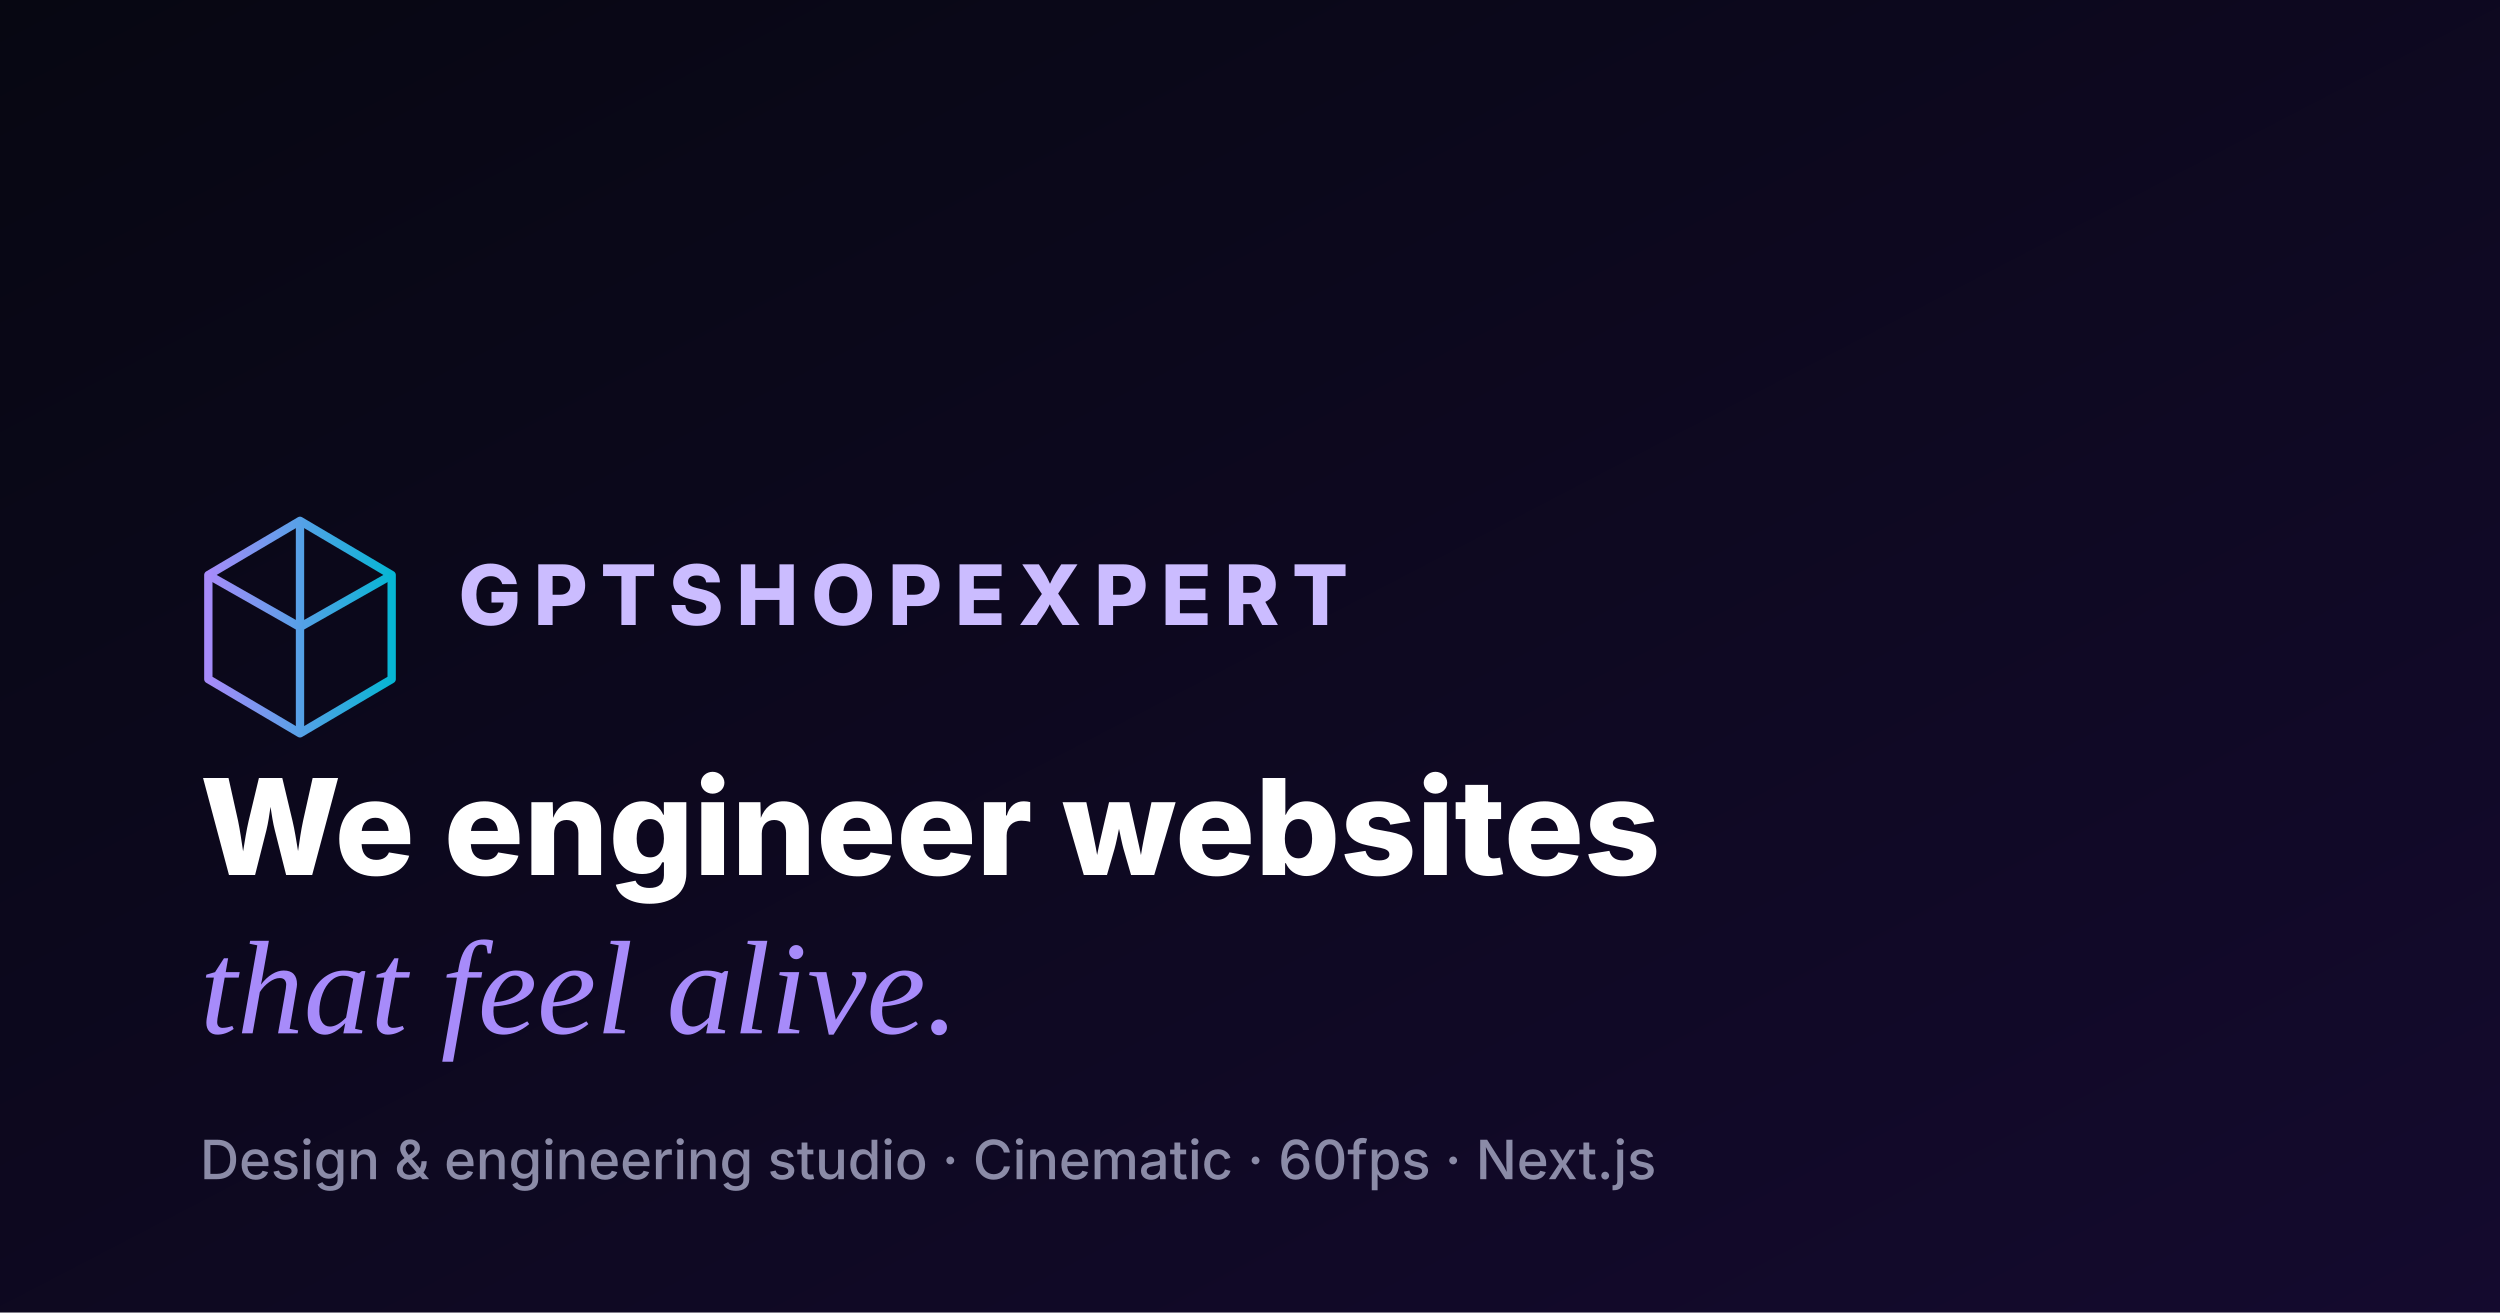
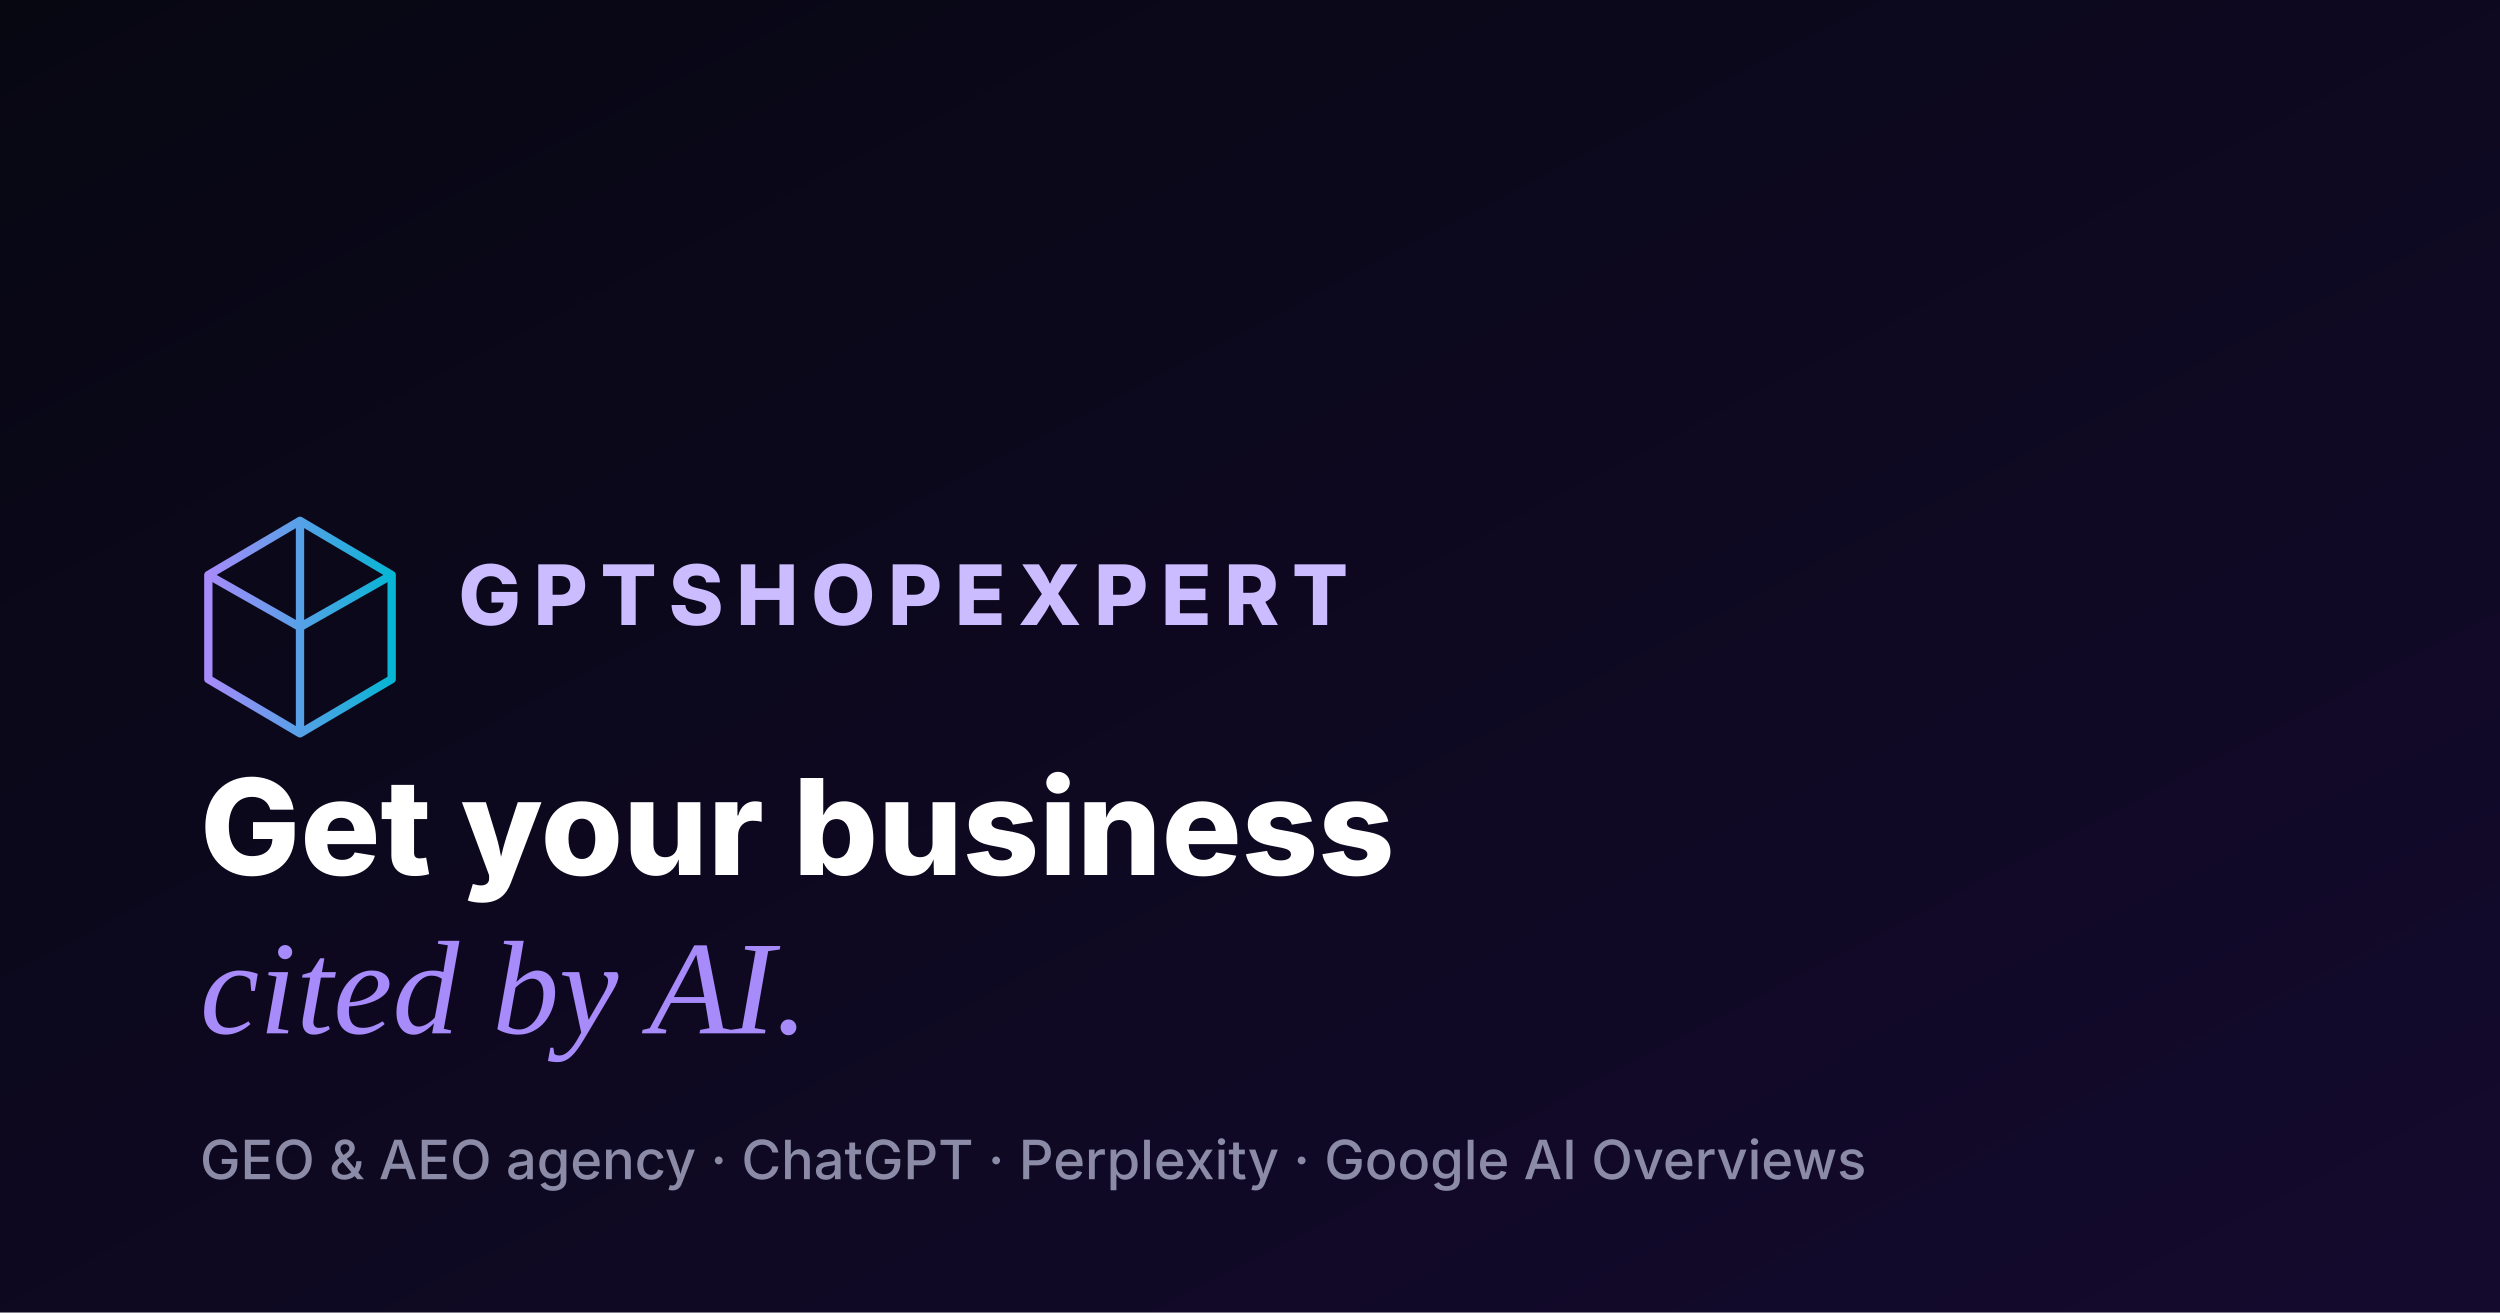
<svg xmlns="http://www.w3.org/2000/svg" viewBox="0 0 1200 630" width="1200" height="630">
  <defs>
    <linearGradient id="bg" x1="0" y1="0" x2="1" y2="1">
      <stop offset="0" stop-color="#070712" />
      <stop offset="1" stop-color="#140a2e" />
    </linearGradient>
    <linearGradient id="ink" x1="0" y1="0" x2="1" y2="0">
      <stop offset="0" stop-color="#a78bfa" />
      <stop offset="1" stop-color="#06b6d4" />
    </linearGradient>
  </defs>
  <rect width="1200" height="630" fill="url(#bg)" />
  <g transform="translate(96 250)" fill="none" stroke="url(#ink)" stroke-width="4" stroke-linejoin="round">
    <path d="M48 0 L92 26 L92 76 L48 102 L4 76 L4 26 Z" />
    <path d="M48 0 L48 51 L92 26 M48 51 L4 26 M48 51 L48 102" />
  </g>
  <text x="220" y="300" font-family="Inter, Arial, sans-serif" font-size="40" font-weight="800" letter-spacing="6" fill="#cbbcff">GPTSHOPEXPERT</text>
-   <text x="96" y="420" font-family="Inter, Arial, sans-serif" font-size="64" font-weight="800" fill="#ffffff">We engineer websites</text>
-   <text x="96" y="496" font-family="Georgia, 'Times New Roman', serif" font-size="64" font-style="italic" fill="#a78bfa">that feel alive.</text>
-   <text x="96" y="566" font-family="Inter, Arial, sans-serif" font-size="26" font-weight="500" fill="#8b8ba7">Design &amp; engineering studio · Cinematic · 60fps · Next.js</text>
+   <text x="96" y="420" font-family="Inter, Arial, sans-serif" font-size="64" font-weight="800" fill="#ffffff">Get your business</text>
+   <text x="96" y="496" font-family="Georgia, 'Times New Roman', serif" font-size="64" font-style="italic" fill="#a78bfa">cited by AI.</text>
+   <text x="96" y="566" font-family="Inter, Arial, sans-serif" font-size="26" font-weight="500" fill="#8b8ba7">GEO &amp; AEO agency · ChatGPT · Perplexity · Google AI Overviews</text>
</svg>
